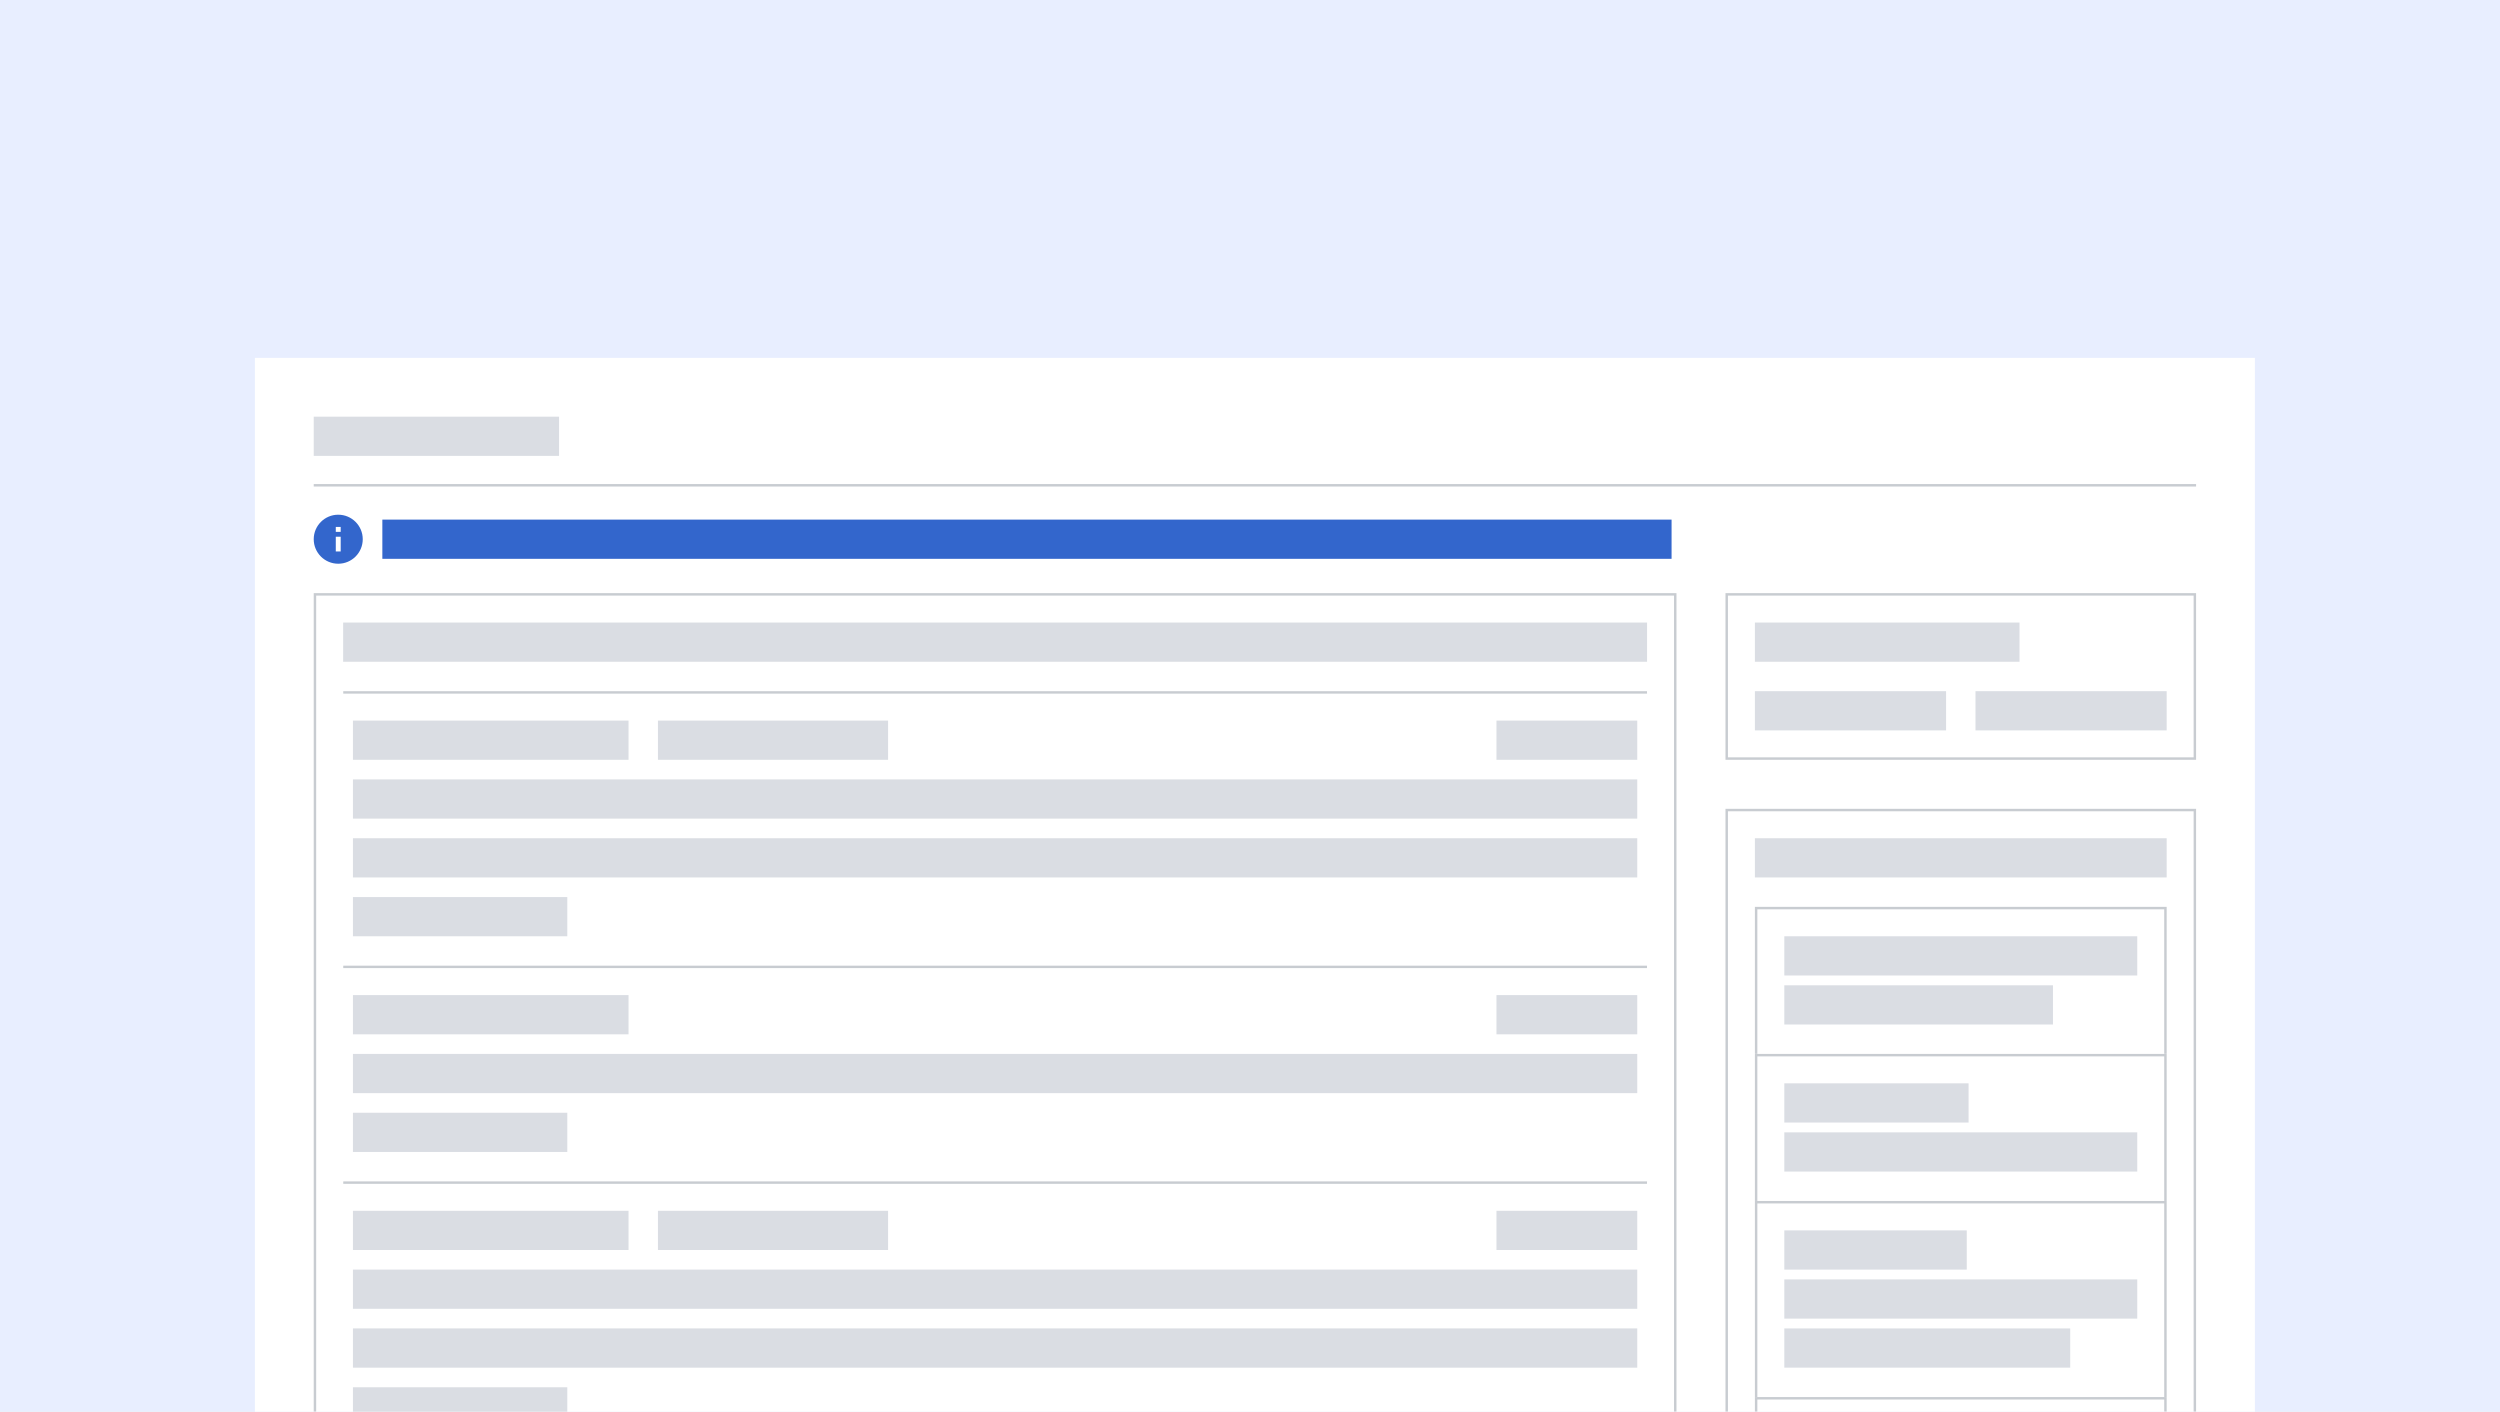
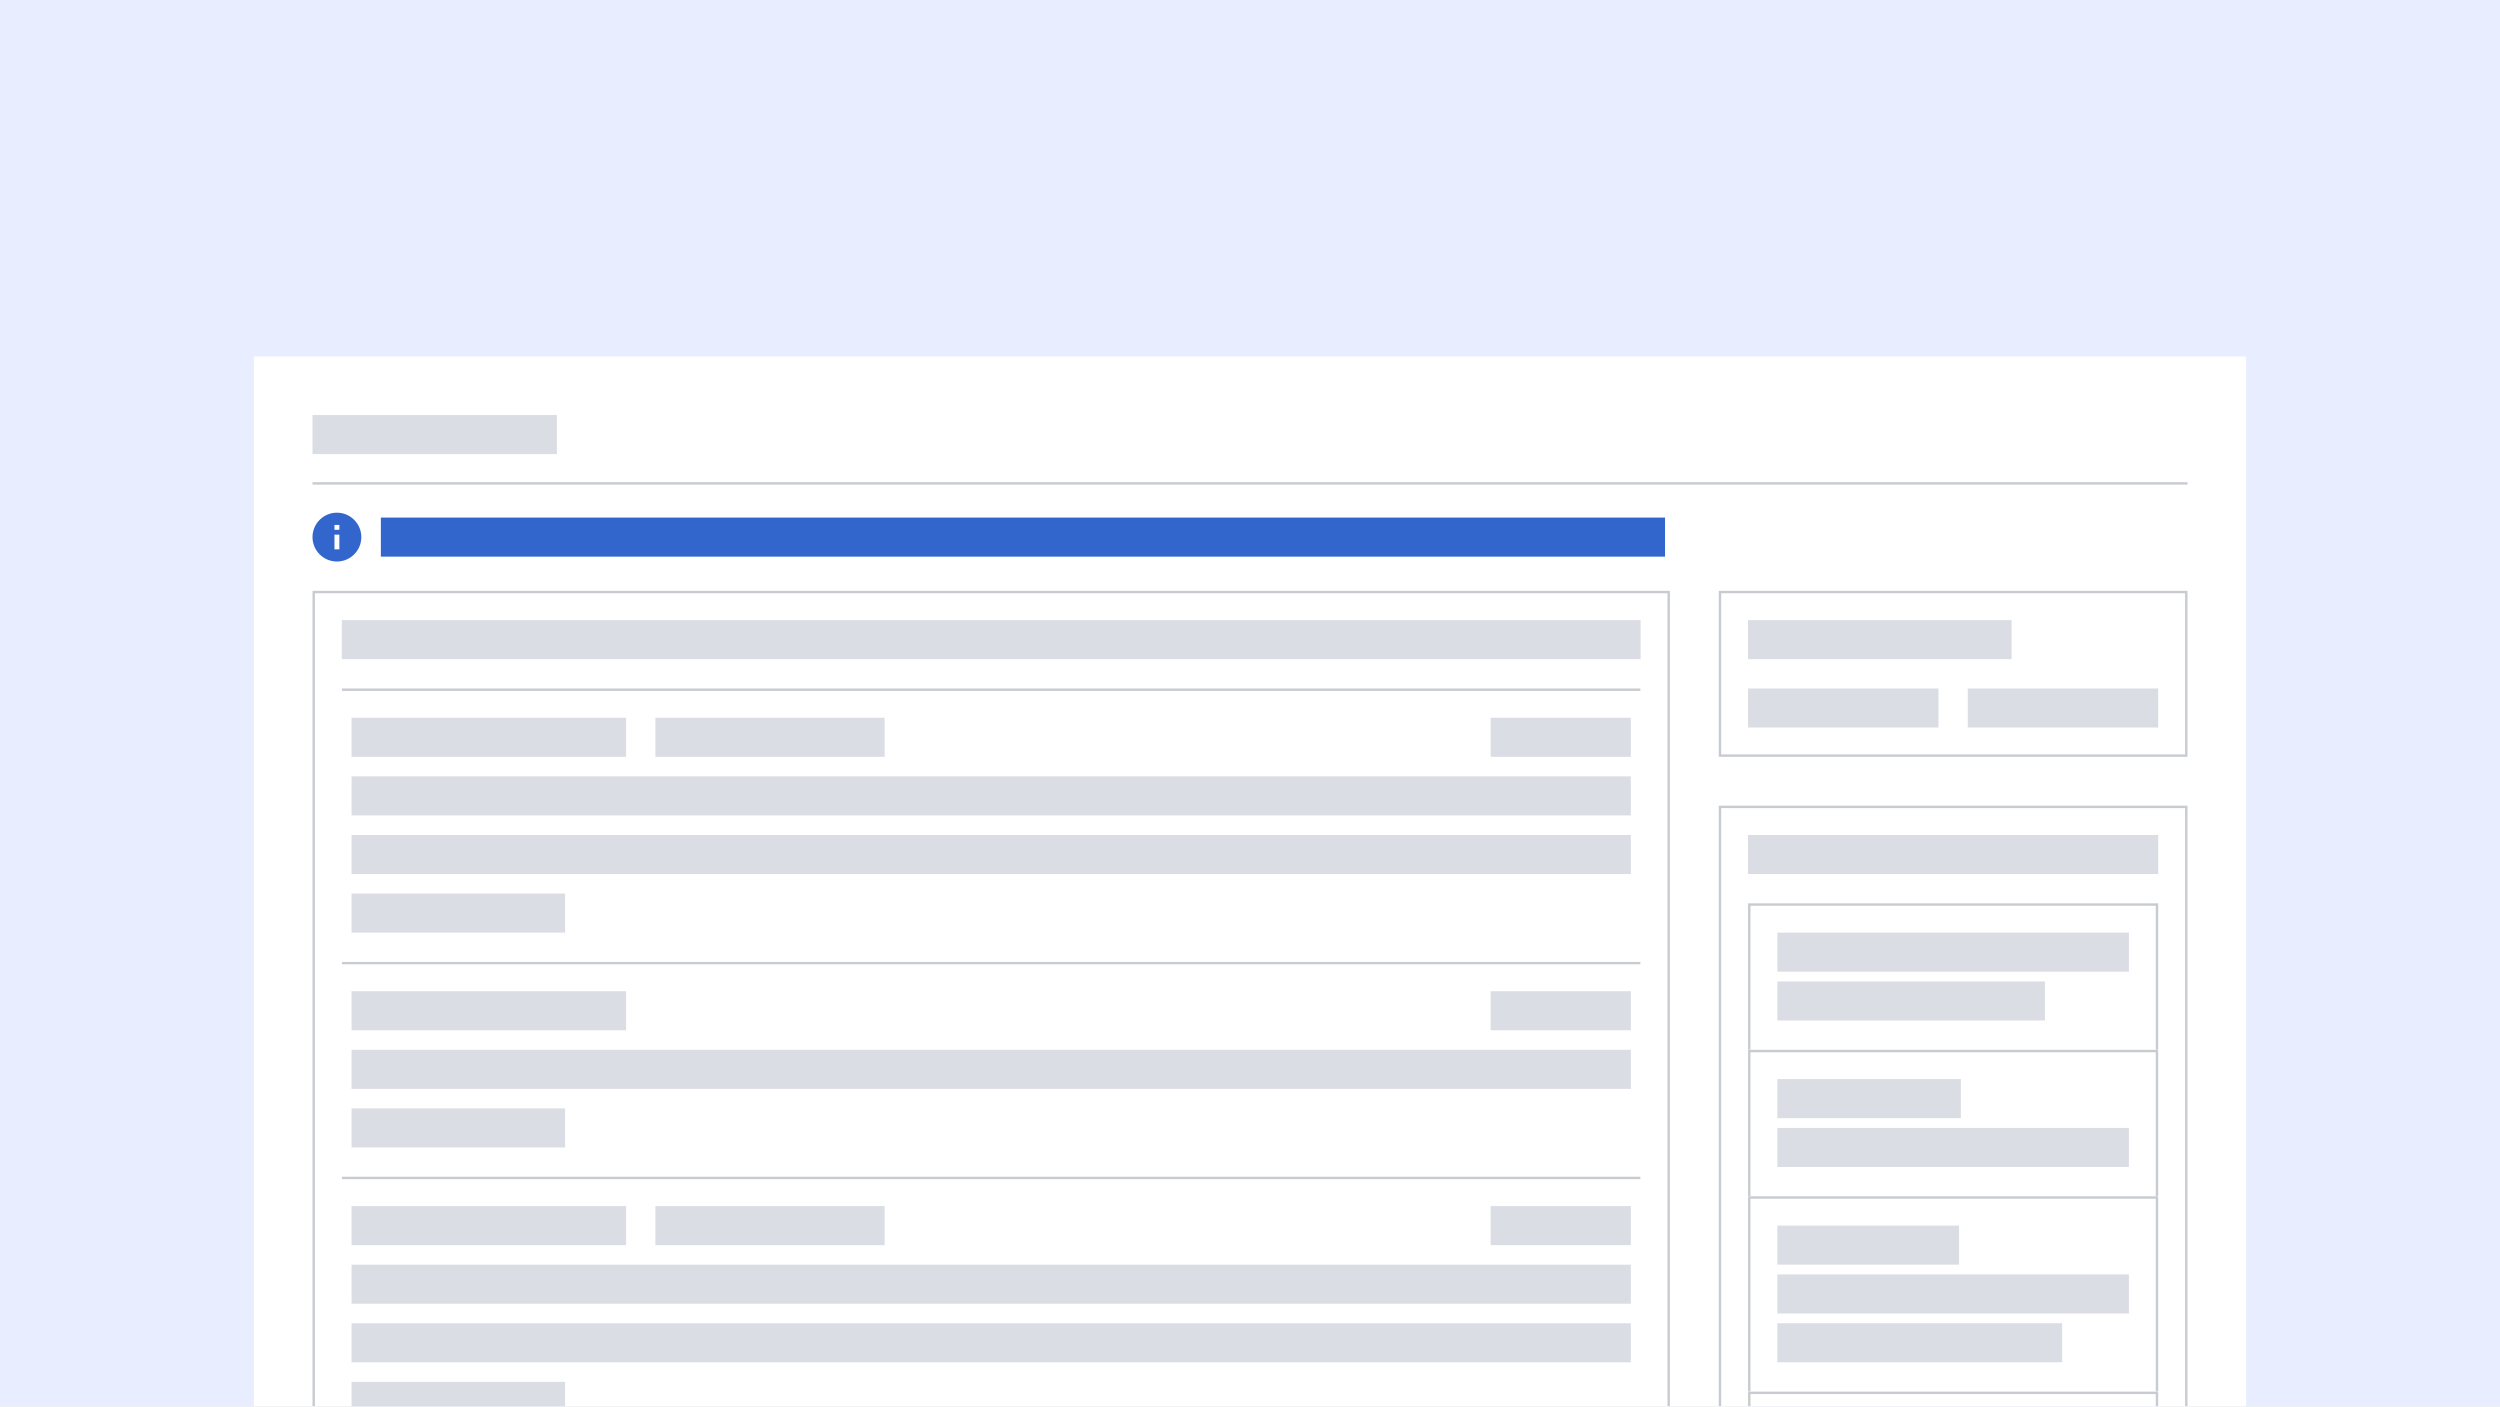
- <svg xmlns="http://www.w3.org/2000/svg" width="510" height="288" fill="none">
+ <svg xmlns="http://www.w3.org/2000/svg" width="512" height="288" fill="none">
  <g clip-path="url(#a)">
    <path fill="#E8EEFF" d="M0 0h512v288H0z" />
    <path fill="#fff" d="M52 73h408v335H52z" />
    <path fill="#DADDE3" d="M64 85h50.046v8H64z" />
    <path stroke="#C8CCD1" stroke-width=".5" d="M64 99h384" />
    <path fill="#36C" fill-rule="evenodd" d="M69 105a5 5 0 1 0 0 10 5 5 0 0 0 0-10m-.5 2.5h1v1h-1zm0 5v-3h1v3z" clip-rule="evenodd" />
    <path fill="#36C" d="M78 106h263v8H78z" />
    <mask id="b" fill="#fff">
      <path d="M64 121h278v226H64z" />
    </mask>
    <path fill="#C8CCD1" d="M64 121v-.5h-.5v.5zm278 0h.5v-.5h-.5zm0 226v.5h.5v-.5zm-278 0h-.5v.5h.5zm0-226v.5h278v-1H64zm278 0h-.5v226h1V121zm0 226v-.5H64v1h278zm-278 0h.5V121h-1v226z" mask="url(#b)" />
    <path fill="#DADDE3" d="M70 127h266v8H70z" />
    <mask id="c" fill="#fff">
      <path d="M70 141h266v56H70z" />
    </mask>
    <path fill="#C8CCD1" d="M70 141v.5h266v-1H70z" mask="url(#c)" />
-     <path fill="#DADDE3" d="M72 147h56.222v8H72zm62.222 0h46.945v8h-46.945zm171.057 0H334v8h-28.721zM72 159h262v8H72zm0 12h262v8H72zm0 12h43.728v8H72z" />
+     <path fill="#DADDE3" d="M72 147h56.222v8H72zM134.222 147h46.945v8h-46.945zM305.279 147H334v8h-28.721zM72 159h262v8H72zM72 171h262v8H72zM72 183h43.728v8H72z" />
    <mask id="d" fill="#fff">
      <path d="M70 197h266v44H70z" />
    </mask>
    <path fill="#C8CCD1" d="M70 197v.5h266v-1H70z" mask="url(#d)" />
-     <path fill="#DADDE3" d="M72 203h56.222v8H72zm233.279 0H334v8h-28.721zM72 215h262v8H72zm0 12h43.728v8H72z" />
+     <path fill="#DADDE3" d="M72 203h56.222v8H72zM305.279 203H334v8h-28.721zM72 215h262v8H72zM72 227h43.728v8H72z" />
    <mask id="e" fill="#fff">
      <path d="M70 241h266v56H70z" />
    </mask>
    <path fill="#C8CCD1" d="M70 241v.5h266v-1H70z" mask="url(#e)" />
-     <path fill="#DADDE3" d="M72 247h56.222v8H72zm62.222 0h46.945v8h-46.945zm171.057 0H334v8h-28.721zM72 259h262v8H72zm0 12h262v8H72zm0 12h43.728v8H72z" />
+     <path fill="#DADDE3" d="M72 247h56.222v8H72zM134.222 247h46.945v8h-46.945zM305.279 247H334v8h-28.721zM72 259h262v8H72zM72 271h262v8H72zM72 283h43.728v8H72z" />
    <mask id="f" fill="#fff">
      <path d="M352 121h96v34h-96z" />
    </mask>
    <path fill="#C8CCD1" d="M352 121v-.5h-.5v.5zm96 0h.5v-.5h-.5zm0 34v.5h.5v-.5zm-96 0h-.5v.5h.5zm0-34v.5h96v-1h-96zm96 0h-.5v34h1v-34zm0 34v-.5h-96v1h96zm-96 0h.5v-34h-1v34z" mask="url(#f)" />
-     <path fill="#DADDE3" d="M358 127h53.981v8H358zm0 14h39v8h-39zm45 0h39v8h-39z" />
+     <path fill="#DADDE3" d="M358 127h53.981v8H358zM358 141h39v8h-39zM403 141h39v8h-39z" />
    <mask id="g" fill="#fff">
      <path d="M352 165h96v156h-96z" />
    </mask>
    <path fill="#C8CCD1" d="M352 165v-.5h-.5v.5zm96 0h.5v-.5h-.5zm0 156v.5h.5v-.5zm-96 0h-.5v.5h.5zm0-156v.5h96v-1h-96zm96 0h-.5v156h1V165zm0 156v-.5h-96v1h96zm-96 0h.5V165h-1v156z" mask="url(#g)" />
    <path fill="#DADDE3" d="M358 171h84v8h-84z" />
    <mask id="h" fill="#fff">
      <path d="M358 185h84v30h-84z" />
    </mask>
    <path fill="#C8CCD1" d="M358 185v-.5h-.5v.5zm84 0h.5v-.5h-.5zm-84 0v.5h84v-1h-84zm84 0h-.5v30h1v-30zm-84 30h.5v-30h-1v30z" mask="url(#h)" />
-     <path fill="#DADDE3" d="M364 191h72v8h-72zm0 10h54.805v8H364z" />
+     <path fill="#DADDE3" d="M364 191h72v8h-72zM364 201h54.805v8H364z" />
    <mask id="i" fill="#fff">
      <path d="M358 215h84v30h-84z" />
    </mask>
    <path fill="#C8CCD1" d="M358 215v-.5h-.5v.5zm84 0h.5v-.5h-.5zm-84 0v.5h84v-1h-84zm84 0h-.5v30h1v-30zm-84 30h.5v-30h-1v30z" mask="url(#i)" />
-     <path fill="#DADDE3" d="M364 221h37.59v8H364zm0 10h72v8h-72z" />
+     <path fill="#DADDE3" d="M364 221h37.59v8H364zM364 231h72v8h-72z" />
    <mask id="j" fill="#fff">
      <path d="M358 245h84v40h-84z" />
    </mask>
    <path fill="#C8CCD1" d="M358 245v-.5h-.5v.5zm84 0h.5v-.5h-.5zm-84 0v.5h84v-1h-84zm84 0h-.5v40h1v-40zm-84 40h.5v-40h-1v40z" mask="url(#j)" />
-     <path fill="#DADDE3" d="M364 251h37.22v8H364zm0 10h72v8h-72zm0 10h58.322v8H364z" />
+     <path fill="#DADDE3" d="M364 251h37.22v8H364zM364 261h72v8h-72zM364 271h58.322v8H364z" />
    <mask id="k" fill="#fff">
      <path d="M358 285h84v30h-84z" />
    </mask>
    <path fill="#C8CCD1" d="M358 285v-.5h-.5v.5zm84 0h.5v-.5h-.5zm0 30v.5h.5v-.5zm-84 0h-.5v.5h.5zm0-30v.5h84v-1h-84zm84 0h-.5v30h1v-30zm0 30v-.5h-84v1h84zm-84 0h.5v-30h-1v30z" mask="url(#k)" />
  </g>
  <defs>
    <clipPath id="a">
-       <path fill="#fff" d="M0 0h510v288H0z" />
+       <path fill="#fff" d="M0 0h512v288H0z" />
    </clipPath>
  </defs>
</svg>
